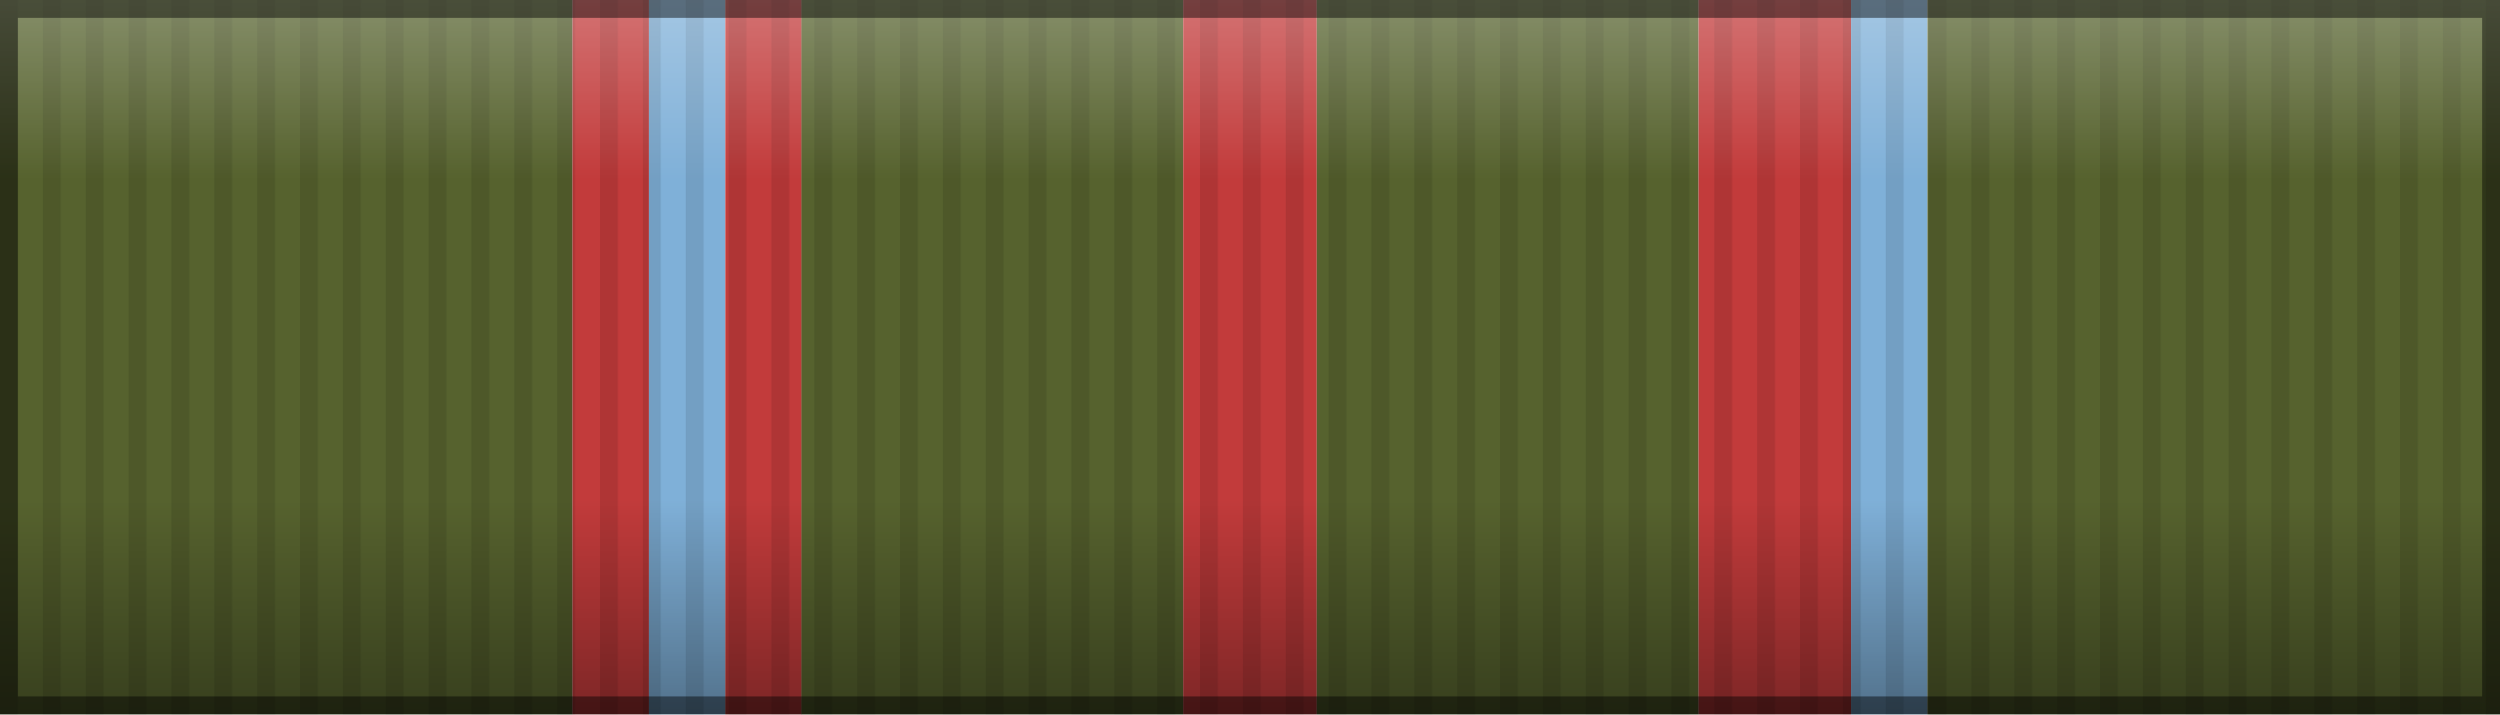
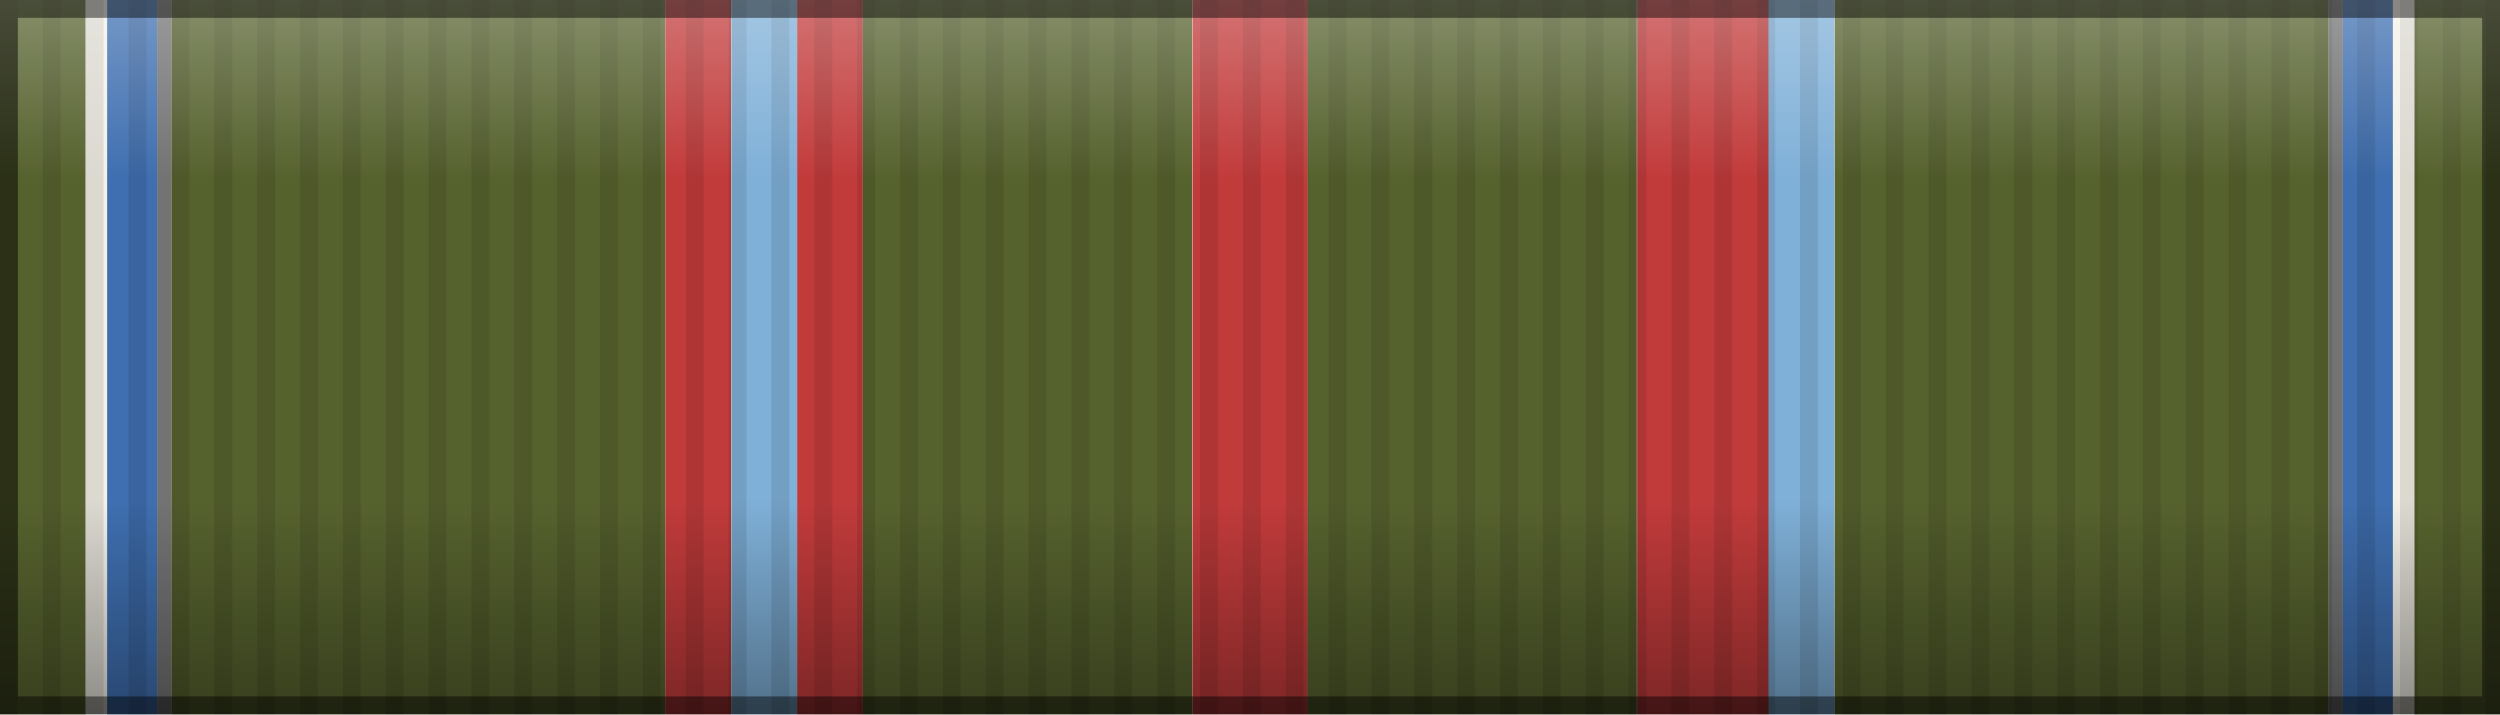
<svg xmlns="http://www.w3.org/2000/svg" viewBox="0 0 70 20" width="70" height="20">
  <defs>
    <linearGradient id="r222-shade" x1="0" y1="0" x2="0" y2="1">
      <stop offset="0" stop-color="#fff" stop-opacity="0.28" />
      <stop offset="0.25" stop-color="#fff" stop-opacity="0" />
      <stop offset="0.7" stop-color="#000" stop-opacity="0" />
      <stop offset="1" stop-color="#000" stop-opacity="0.35" />
    </linearGradient>
    <pattern id="r222-weave" width="1.2" height="1.2" patternUnits="userSpaceOnUse">
      <rect width="0.5" height="1.2" fill="#000" opacity="0.1" />
    </pattern>
  </defs>
-   <rect x="0" y="0" width="16.03" height="20" fill="#56622e" />
-   <rect x="16.03" y="0" width="2.14" height="20" fill="#c23b3b" />
-   <rect x="18.17" y="0" width="2.14" height="20" fill="#7fb0d8" />
-   <rect x="20.31" y="0" width="2.14" height="20" fill="#c23b3b" />
-   <rect x="22.44" y="0" width="10.69" height="20" fill="#56622e" />
-   <rect x="33.13" y="0" width="3.74" height="20" fill="#c23b3b" />
-   <rect x="36.87" y="0" width="10.69" height="20" fill="#56622e" />
-   <rect x="47.56" y="0" width="4.27" height="20" fill="#c23b3b" />
-   <rect x="51.83" y="0" width="2.14" height="20" fill="#7fb0d8" />
-   <rect x="53.97" y="0" width="16.03" height="20" fill="#56622e" />
+   <rect x="0" y="0" width="2.4" height="20" fill="#56622e" />
+   <rect x="67.6" y="0" width="2.4" height="20" fill="#56622e" />
+   <rect x="2.4" y="0" width="0.6" height="20" fill="#f4f1e8" />
+   <rect x="67" y="0" width="0.6" height="20" fill="#f4f1e8" />
+   <rect x="3" y="0" width="1.4" height="20" fill="#3f6fb0" />
+   <rect x="65.6" y="0" width="1.4" height="20" fill="#3f6fb0" />
+   <rect x="4.4" y="0" width="0.4" height="20" fill="#000" fill-opacity="0.55" />
+   <rect x="65.2" y="0" width="0.4" height="20" fill="#000" fill-opacity="0.55" />
+   <rect x="4.8" y="0" width="13.83" height="20" fill="#56622e" />
+   <rect x="18.63" y="0" width="1.84" height="20" fill="#c23b3b" />
+   <rect x="20.48" y="0" width="1.84" height="20" fill="#7fb0d8" />
+   <rect x="22.32" y="0" width="1.84" height="20" fill="#c23b3b" />
+   <rect x="24.16" y="0" width="9.22" height="20" fill="#56622e" />
+   <rect x="33.39" y="0" width="3.23" height="20" fill="#c23b3b" />
+   <rect x="36.61" y="0" width="9.22" height="20" fill="#56622e" />
+   <rect x="45.84" y="0" width="3.69" height="20" fill="#c23b3b" />
+   <rect x="49.52" y="0" width="1.84" height="20" fill="#7fb0d8" />
+   <rect x="51.37" y="0" width="13.83" height="20" fill="#56622e" />
  <rect width="70" height="20" fill="url(#r222-weave)" />
  <rect width="70" height="20" fill="url(#r222-shade)" />
  <rect x="0.25" y="0.25" width="69.5" height="19.5" fill="none" stroke="#000" stroke-opacity="0.45" stroke-width="0.5" />
</svg>
